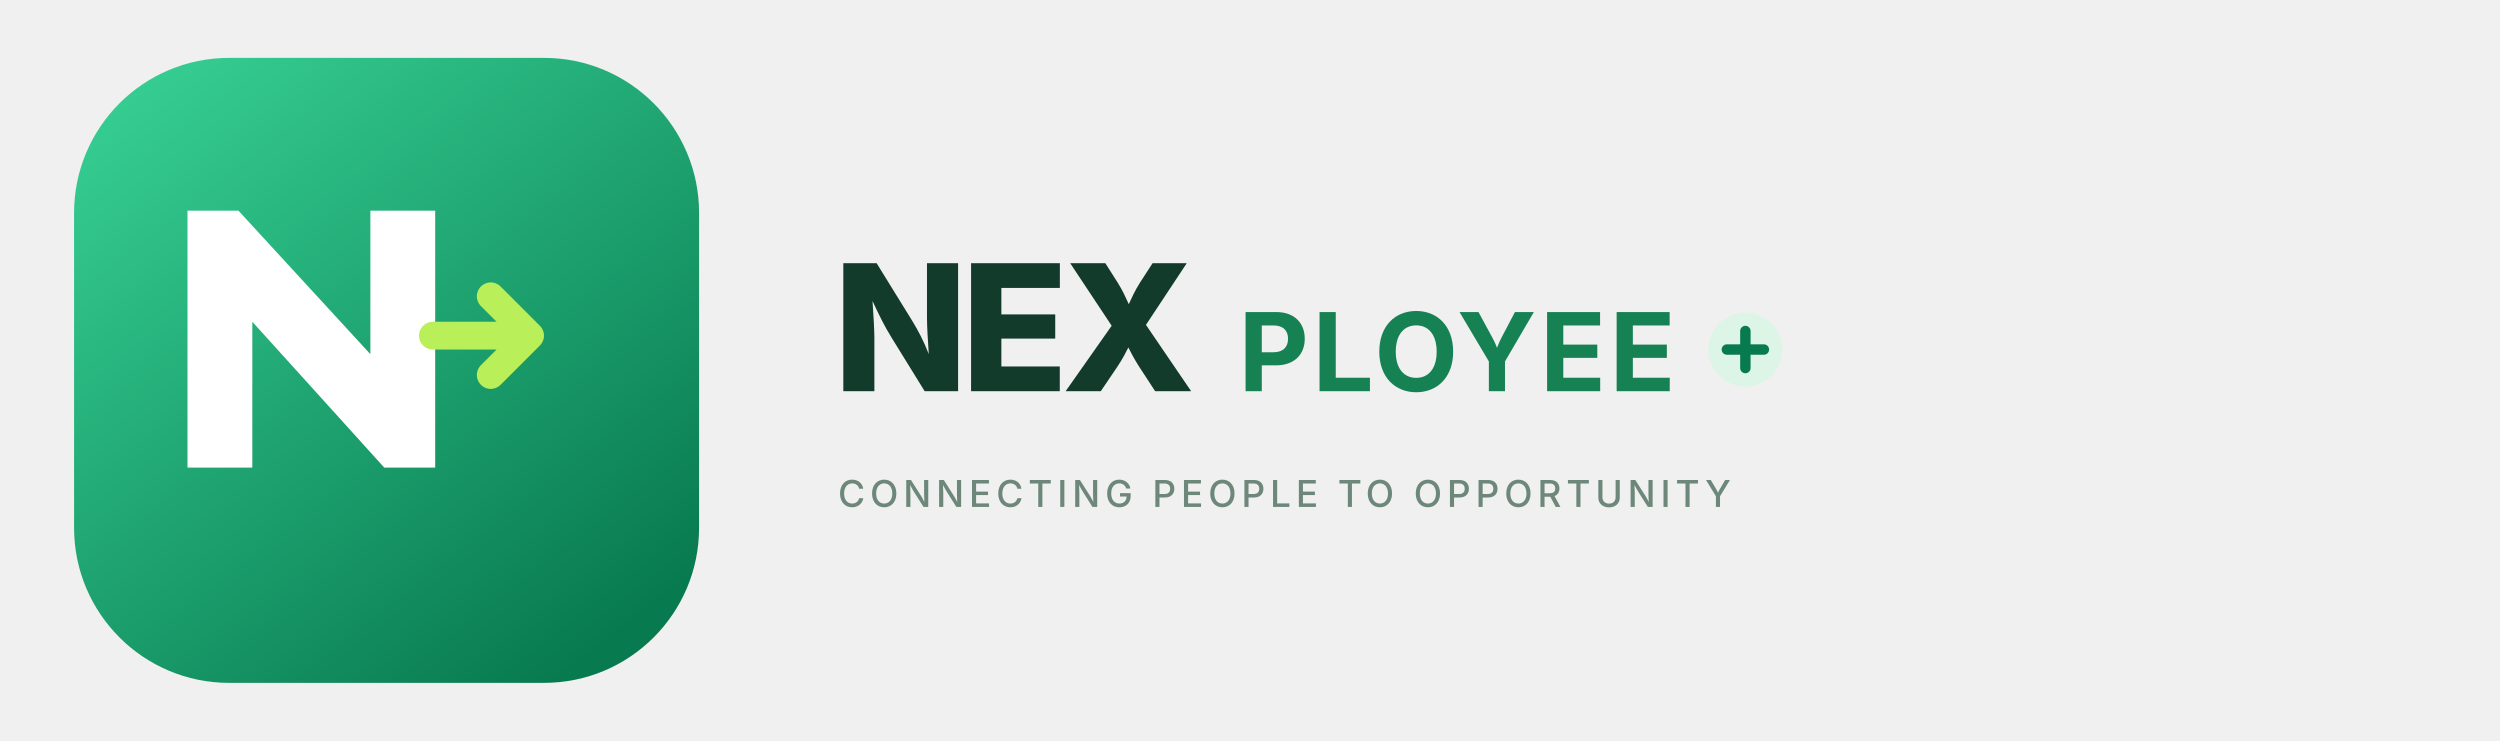
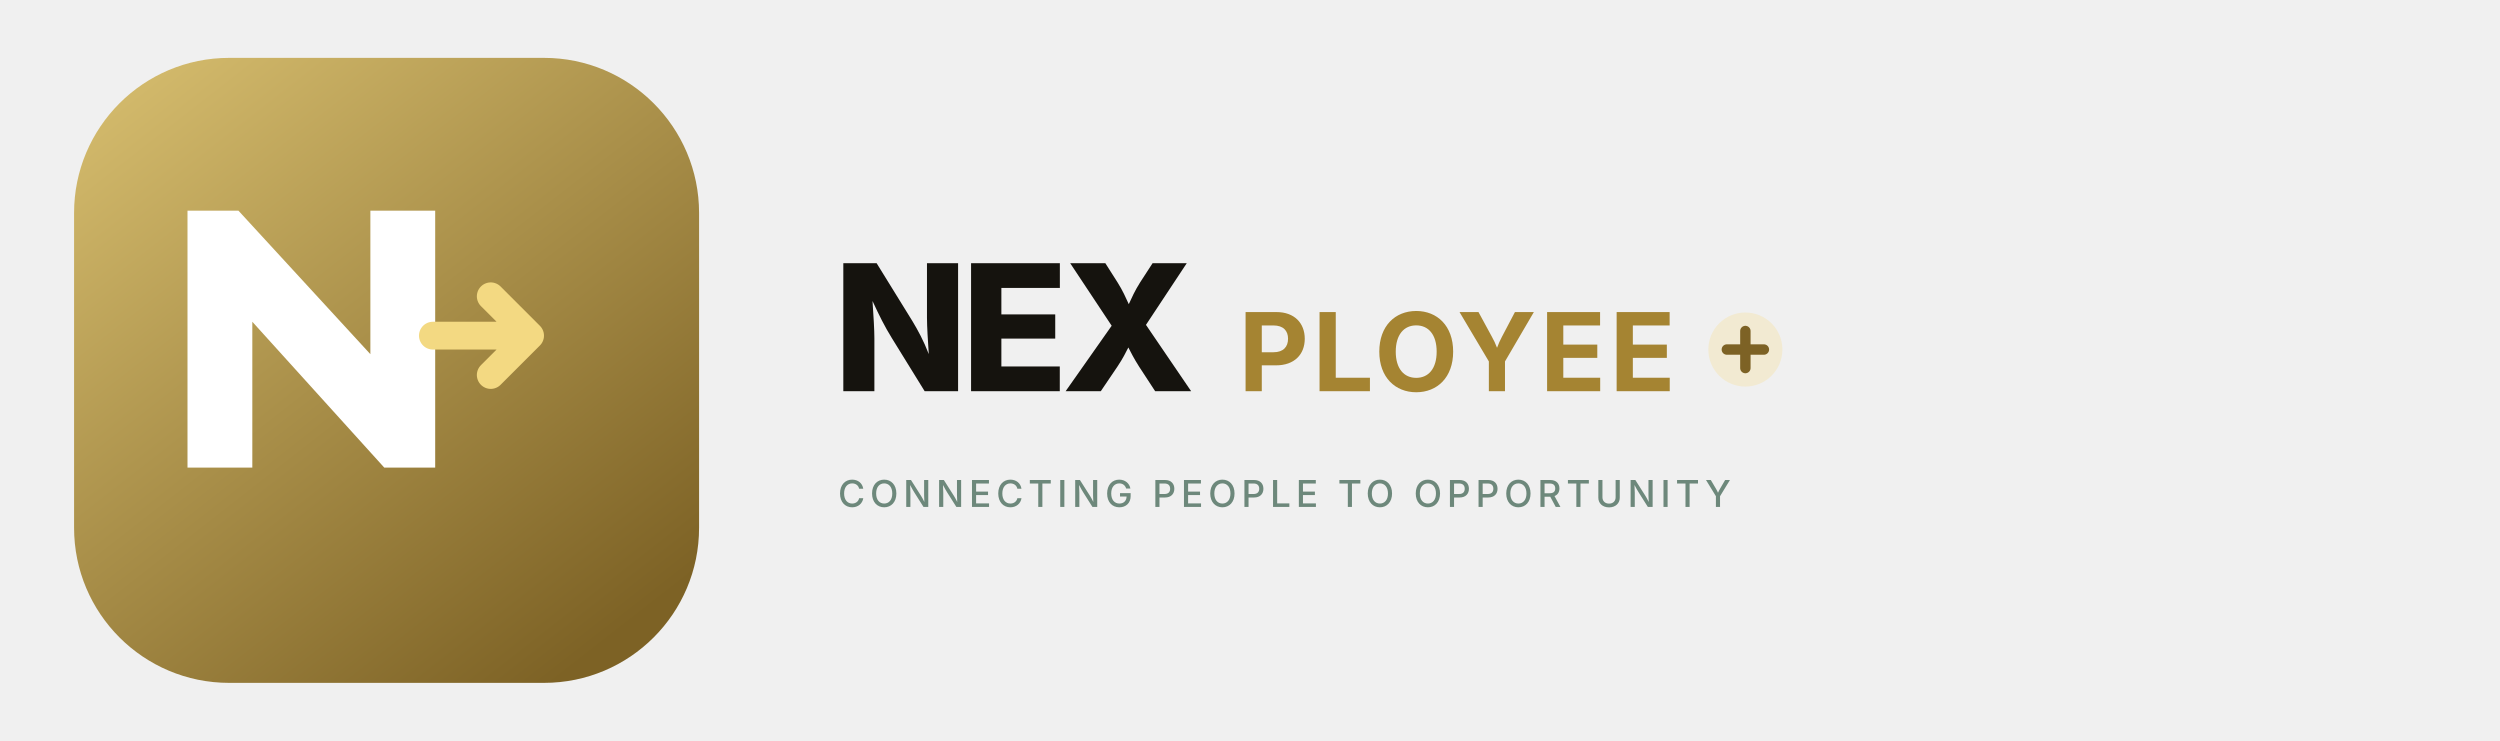
<svg xmlns="http://www.w3.org/2000/svg" width="1080" height="320" viewBox="0 0 1080 320" role="img" aria-labelledby="title desc">
  <defs>
    <linearGradient id="brandGreen" x1="72" y1="30" x2="264" y2="276" gradientUnits="userSpaceOnUse">
-       <stop stop-color="#35CC91" />
-       <stop offset="1" stop-color="#087A50" />
+       <stop stop-color="#D1B86A" />
+       <stop offset="1" stop-color="#7D6225" />
    </linearGradient>
  </defs>
  <rect x="32" y="25" width="270" height="270" rx="67" fill="url(#brandGreen)" />
  <path d="M81 202V91h22l57 62V91h28v111h-22l-57-63v63H81Z" fill="#fff" />
-   <path d="M187 145h42m-17-17 17 17-17 17" fill="none" stroke="#B9EF58" stroke-width="12" stroke-linecap="round" stroke-linejoin="round" />
+   <path d="M187 145h42m-17-17 17 17-17 17" fill="none" stroke="#F3D982" stroke-width="12" stroke-linecap="round" stroke-linejoin="round" />
  <g font-family="Inter,Montserrat,Arial,sans-serif">
-     <text x="360" y="169" font-size="76" font-weight="800" letter-spacing="-3" fill="#123B2B">NEX</text>
-     <text x="535" y="169" font-size="47" font-weight="700" letter-spacing="1.5" fill="#168253">PLOYEE</text>
-     <circle cx="754" cy="151" r="16" fill="#DDF5E6" />
-     <path d="M754 143v16m-8-8h16" stroke="#087A50" stroke-width="4.5" stroke-linecap="round" />
+     <text x="360" y="169" font-size="76" font-weight="800" letter-spacing="-3" fill="#15130E">NEX</text>
+     <text x="535" y="169" font-size="47" font-weight="700" letter-spacing="1.5" fill="#A58432">PLOYEE</text>
+     <circle cx="754" cy="151" r="16" fill="#F2EAD2" />
+     <path d="M754 143v16m-8-8h16" stroke="#7D6225" stroke-width="4.5" stroke-linecap="round" />
    <text x="362" y="219" font-size="16" font-weight="500" letter-spacing="2.1" fill="#6D887B">CONNECTING PEOPLE TO OPPORTUNITY</text>
  </g>
</svg>
